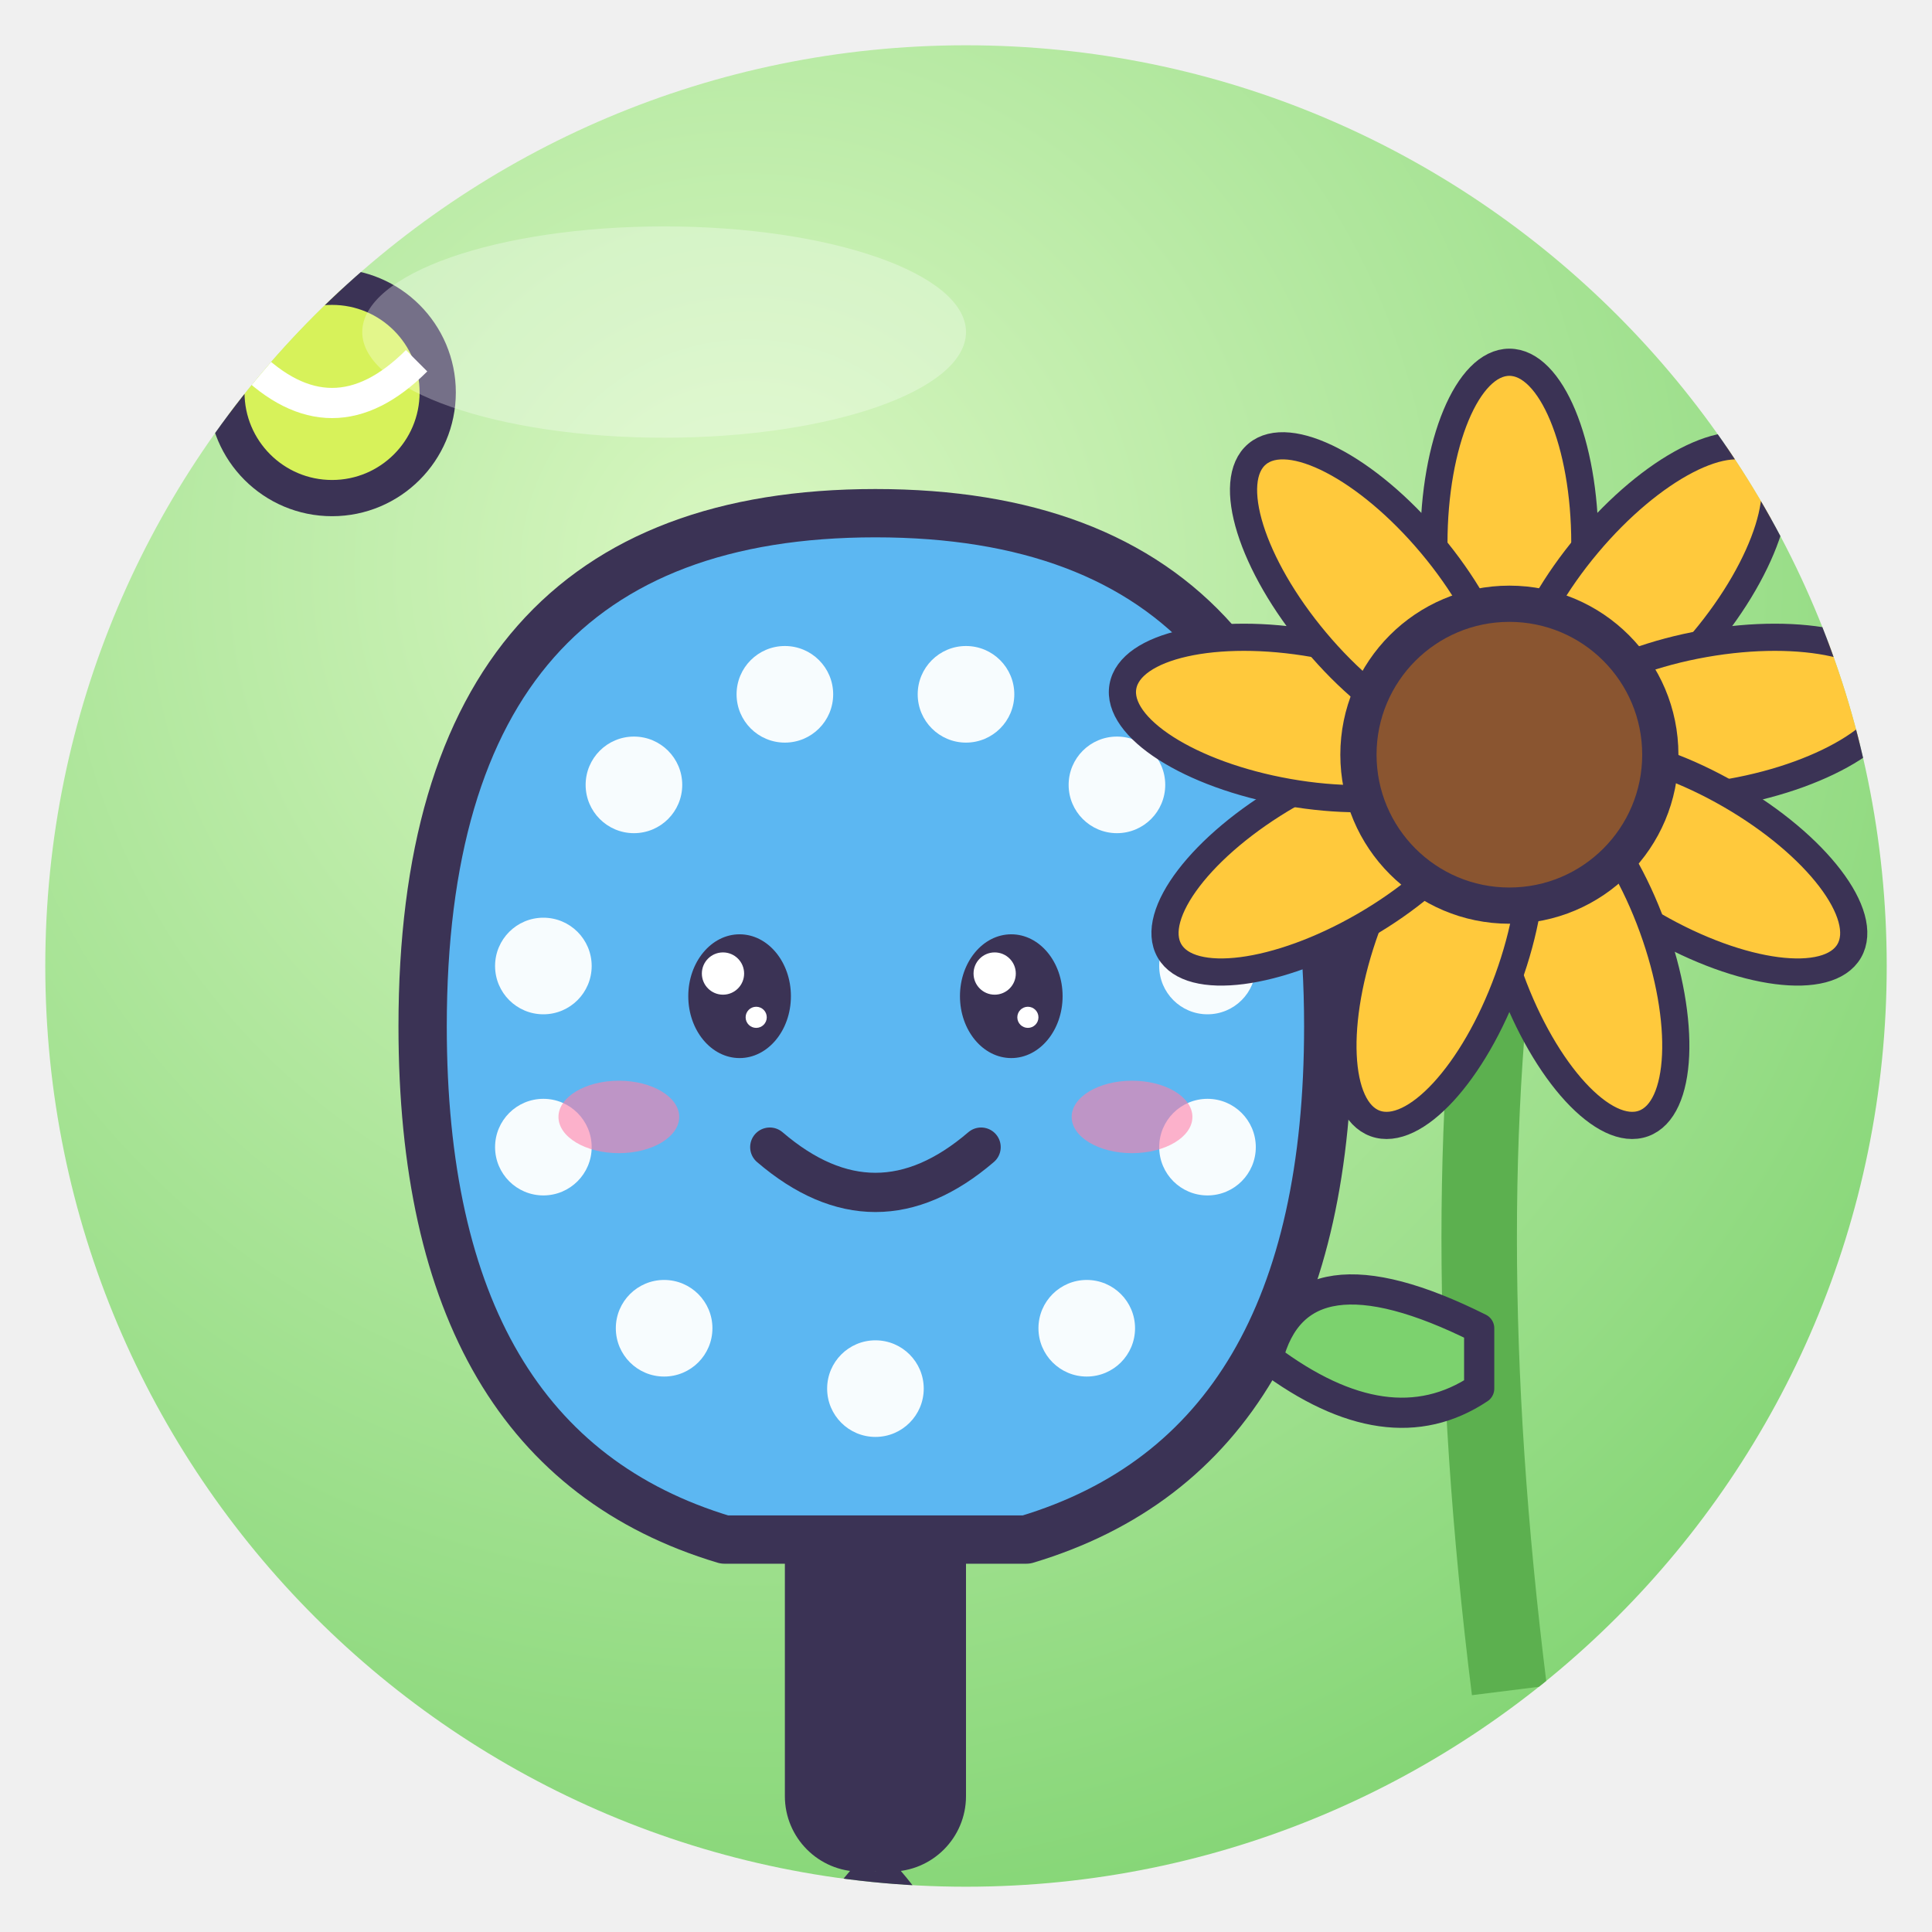
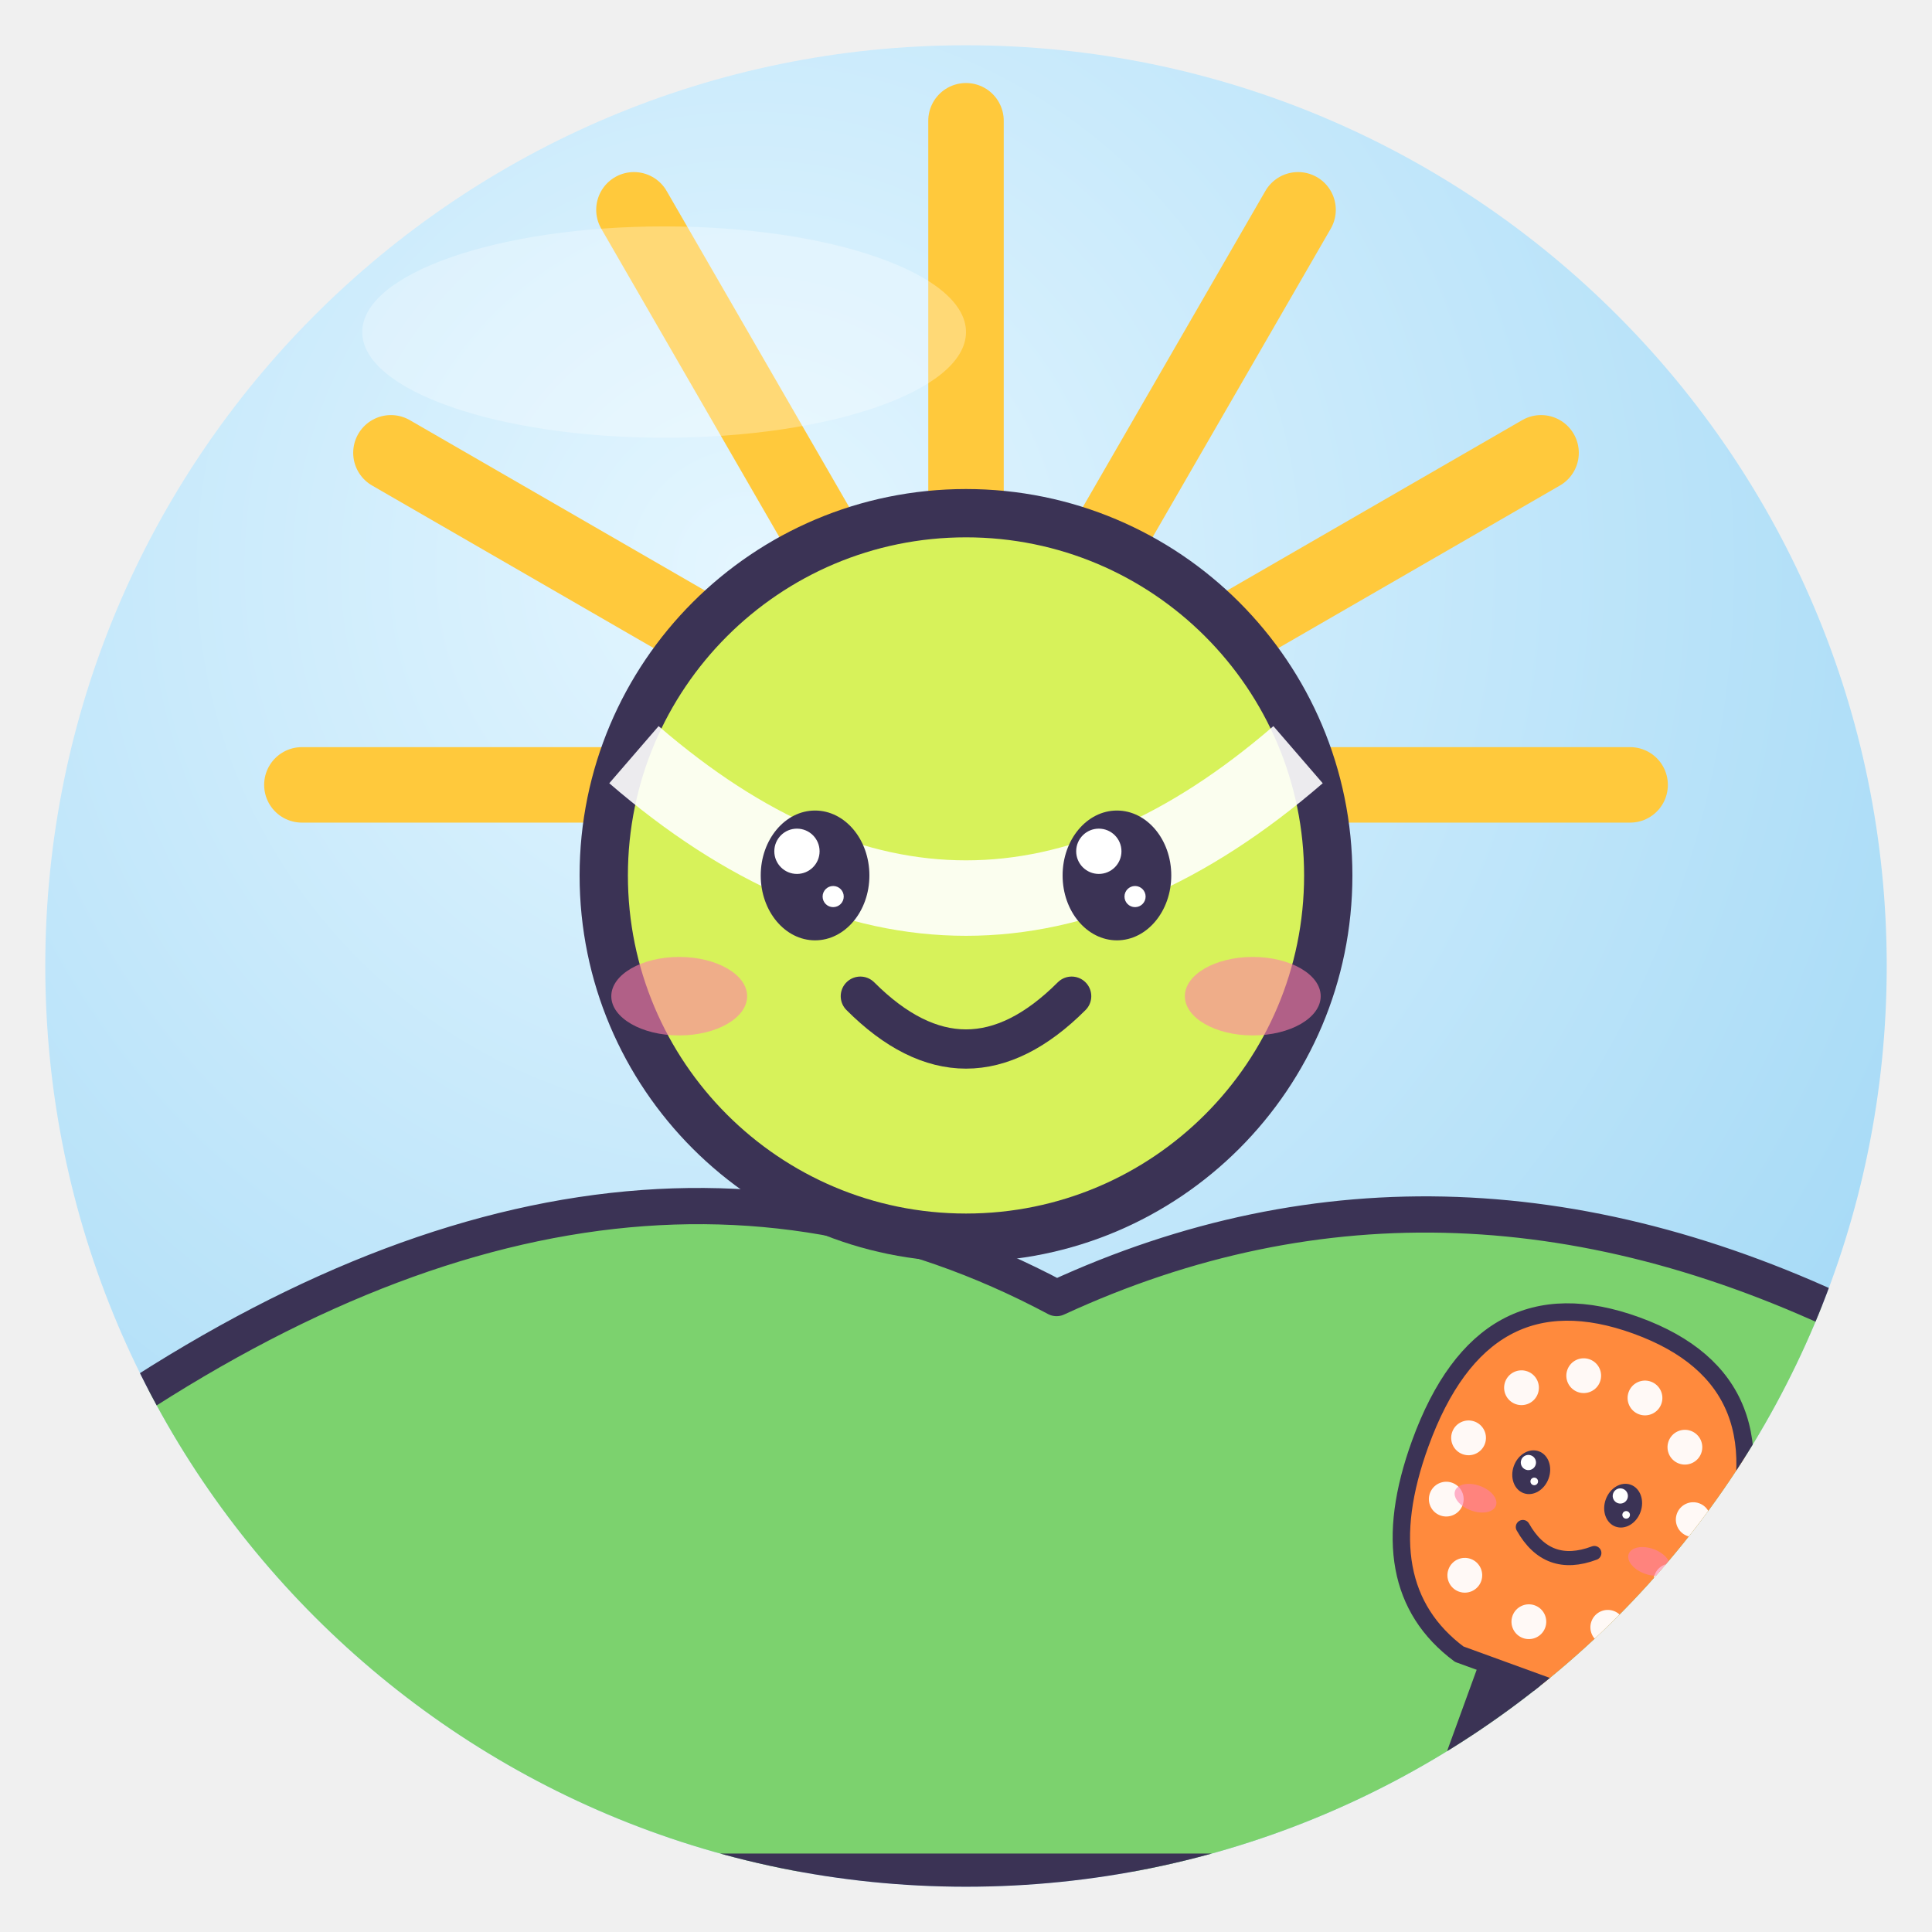
<svg xmlns="http://www.w3.org/2000/svg" viewBox="0 0 128 128" width="128" height="128">
  <defs>
    <radialGradient id="g" cx="38%" cy="28%" r="85%">
-       <stop offset="0" stop-color="#D9F7C2" />
-       <stop offset="1" stop-color="#7CD26E" />
+       <stop offset="0" stop-color="#E4F6FF" />
+       <stop offset="1" stop-color="#9DD6F5" />
    </radialGradient>
    <clipPath id="c">
      <circle cx="64" cy="64" r="61" />
    </clipPath>
  </defs>
  <circle cx="64" cy="64" r="61" fill="url(#g)" />
  <g clip-path="url(#c)">
-     <g transform="translate(58 70) rotate(0) scale(1.0)">
+     <path d="M4 96 Q40 70 70 86 Q96 74 124 88 V124 H4Z" fill="#7CD26E" stroke="#3B3355" stroke-linejoin="round" stroke-linecap="round" stroke-width="2.4" />
+     <path d="M64 52 L20.0 52.0" stroke="#FFC93C" stroke-width="5" stroke-linecap="round" />
+     <path d="M64 52 L25.9 30.0" stroke="#FFC93C" stroke-width="5" stroke-linecap="round" />
+     <path d="M64 52 L42.0 13.9" stroke="#FFC93C" stroke-width="5" stroke-linecap="round" />
+     <path d="M64 52 L64.0 8.0" stroke="#FFC93C" stroke-width="5" stroke-linecap="round" />
+     <path d="M64 52 L86.0 13.9" stroke="#FFC93C" stroke-width="5" stroke-linecap="round" />
+     <path d="M64 52 L102.1 30.0" stroke="#FFC93C" stroke-width="5" stroke-linecap="round" />
+     <path d="M64 52 L108.0 52.0" stroke="#FFC93C" stroke-width="5" stroke-linecap="round" />
+     <circle cx="64" cy="58" r="24" fill="#D7F25A" stroke="#3B3355" stroke-width="3.2" stroke-linejoin="round" stroke-linecap="round" />
+     <path d="M42 50 Q64 69 86 50" fill="none" stroke="#fff" stroke-width="5" opacity=".9" />
+     <ellipse cx="54" cy="58" rx="3.6" ry="4.3" fill="#3B3355" />
+     <circle cx="52.8" cy="56.4" r="1.5" fill="#fff" />
+     <circle cx="55.2" cy="59.4" r="0.7" fill="#fff" />
+     <ellipse cx="74" cy="58" rx="3.6" ry="4.3" fill="#3B3355" />
+     <circle cx="72.8" cy="56.4" r="1.5" fill="#fff" />
+     <circle cx="75.2" cy="59.4" r="0.7" fill="#fff" />
+     <path d="M57 66 Q64 73 71 66" fill="none" stroke="#3B3355" stroke-width="2.6" stroke-linecap="round" />
+     <ellipse cx="45" cy="66" rx="4.5" ry="2.6" fill="#FF7FA8" opacity=".6" />
+     <ellipse cx="83" cy="66" rx="4.5" ry="2.6" fill="#FF7FA8" opacity=".6" />
+     <g transform="translate(104 100) rotate(20) scale(0.36)">
      <rect x="-6" y="28" width="12" height="26" rx="5" fill="#3B3355" />
      <path d="M0 54 Q-9 64 0 68 Q9 64 0 54" fill="none" stroke="#3B3355" stroke-width="2.6" />
-       <path d="M-30 -2 Q-30 -36 0 -36 Q30 -36 30 -2 Q30 26 10 32 H-10 Q-30 26 -30 -2Z" fill="#5CB7F2" stroke="#3B3355" stroke-width="3.2" stroke-linejoin="round" stroke-linecap="round" />
+       <path d="M-30 -2 Q-30 -36 0 -36 Q30 -36 30 -2 Q30 26 10 32 H-10 Q-30 26 -30 -2Z" fill="#FF8A3D" stroke="#3B3355" stroke-width="3.2" stroke-linejoin="round" stroke-linecap="round" />
      <circle cx="-16" cy="-18" r="3.2" fill="#fff" fill-opacity=".95" />
      <circle cx="-6" cy="-24" r="3.2" fill="#fff" fill-opacity=".95" />
      <circle cx="6" cy="-24" r="3.2" fill="#fff" fill-opacity=".95" />
      <circle cx="16" cy="-18" r="3.2" fill="#fff" fill-opacity=".95" />
      <circle cx="-22" cy="-6" r="3.2" fill="#fff" fill-opacity=".95" />
      <circle cx="22" cy="-6" r="3.2" fill="#fff" fill-opacity=".95" />
      <circle cx="-22" cy="6" r="3.2" fill="#fff" fill-opacity=".95" />
      <circle cx="22" cy="6" r="3.2" fill="#fff" fill-opacity=".95" />
      <circle cx="-14" cy="18" r="3.2" fill="#fff" fill-opacity=".95" />
      <circle cx="14" cy="18" r="3.2" fill="#fff" fill-opacity=".95" />
      <circle cx="0" cy="22" r="3.2" fill="#fff" fill-opacity=".95" />
      <ellipse cx="-9" cy="-4" rx="3.4" ry="4.1" fill="#3B3355" />
      <circle cx="-10.1" cy="-5.5" r="1.4" fill="#fff" />
      <circle cx="-7.9" cy="-2.6" r="0.7" fill="#fff" />
      <ellipse cx="9" cy="-4" rx="3.4" ry="4.1" fill="#3B3355" />
      <circle cx="7.9" cy="-5.5" r="1.4" fill="#fff" />
      <circle cx="10.1" cy="-2.6" r="0.7" fill="#fff" />
      <path d="M-7 6 Q0 12 7 6" fill="none" stroke="#3B3355" stroke-width="2.6" stroke-linecap="round" />
      <ellipse cx="-17" cy="4" rx="4" ry="2.4" fill="#FF7FA8" opacity=".6" />
      <ellipse cx="17" cy="4" rx="4" ry="2.4" fill="#FF7FA8" opacity=".6" />
    </g>
-     <path d="M100 112 Q96 80 100 56" fill="none" stroke="#5CB04F" stroke-width="5" />
-     <path d="M98 88 Q86 82 84 90 Q92 96 98 92Z" fill="#7CD26E" stroke="#3B3355" stroke-linejoin="round" stroke-linecap="round" stroke-width="2" />
-     <ellipse cx="100" cy="36" rx="5" ry="12" fill="#FFC93C" stroke="#3B3355" stroke-linejoin="round" stroke-linecap="round" stroke-width="1.8" transform="rotate(0 100 50)" />
-     <ellipse cx="100" cy="36" rx="5" ry="12" fill="#FFC93C" stroke="#3B3355" stroke-linejoin="round" stroke-linecap="round" stroke-width="1.8" transform="rotate(40 100 50)" />
-     <ellipse cx="100" cy="36" rx="5" ry="12" fill="#FFC93C" stroke="#3B3355" stroke-linejoin="round" stroke-linecap="round" stroke-width="1.8" transform="rotate(80 100 50)" />
-     <ellipse cx="100" cy="36" rx="5" ry="12" fill="#FFC93C" stroke="#3B3355" stroke-linejoin="round" stroke-linecap="round" stroke-width="1.8" transform="rotate(120 100 50)" />
-     <ellipse cx="100" cy="36" rx="5" ry="12" fill="#FFC93C" stroke="#3B3355" stroke-linejoin="round" stroke-linecap="round" stroke-width="1.8" transform="rotate(160 100 50)" />
-     <ellipse cx="100" cy="36" rx="5" ry="12" fill="#FFC93C" stroke="#3B3355" stroke-linejoin="round" stroke-linecap="round" stroke-width="1.8" transform="rotate(200 100 50)" />
-     <ellipse cx="100" cy="36" rx="5" ry="12" fill="#FFC93C" stroke="#3B3355" stroke-linejoin="round" stroke-linecap="round" stroke-width="1.8" transform="rotate(240 100 50)" />
-     <ellipse cx="100" cy="36" rx="5" ry="12" fill="#FFC93C" stroke="#3B3355" stroke-linejoin="round" stroke-linecap="round" stroke-width="1.8" transform="rotate(280 100 50)" />
-     <ellipse cx="100" cy="36" rx="5" ry="12" fill="#FFC93C" stroke="#3B3355" stroke-linejoin="round" stroke-linecap="round" stroke-width="1.8" transform="rotate(320 100 50)" />
-     <circle cx="100" cy="50" r="10" fill="#8A5530" stroke="#3B3355" stroke-linejoin="round" stroke-linecap="round" stroke-width="2.4" />
-     <circle cx="22" cy="26" r="7" fill="#D7F25A" stroke="#3B3355" stroke-linejoin="round" stroke-linecap="round" stroke-width="2.4" />
-     <path d="M16.4 23.9 Q22 29.5 27.6 23.9" fill="none" stroke="#fff" stroke-width="2" />
  </g>
  <ellipse cx="44" cy="22" rx="20" ry="7" fill="#fff" opacity=".3" />
</svg>
